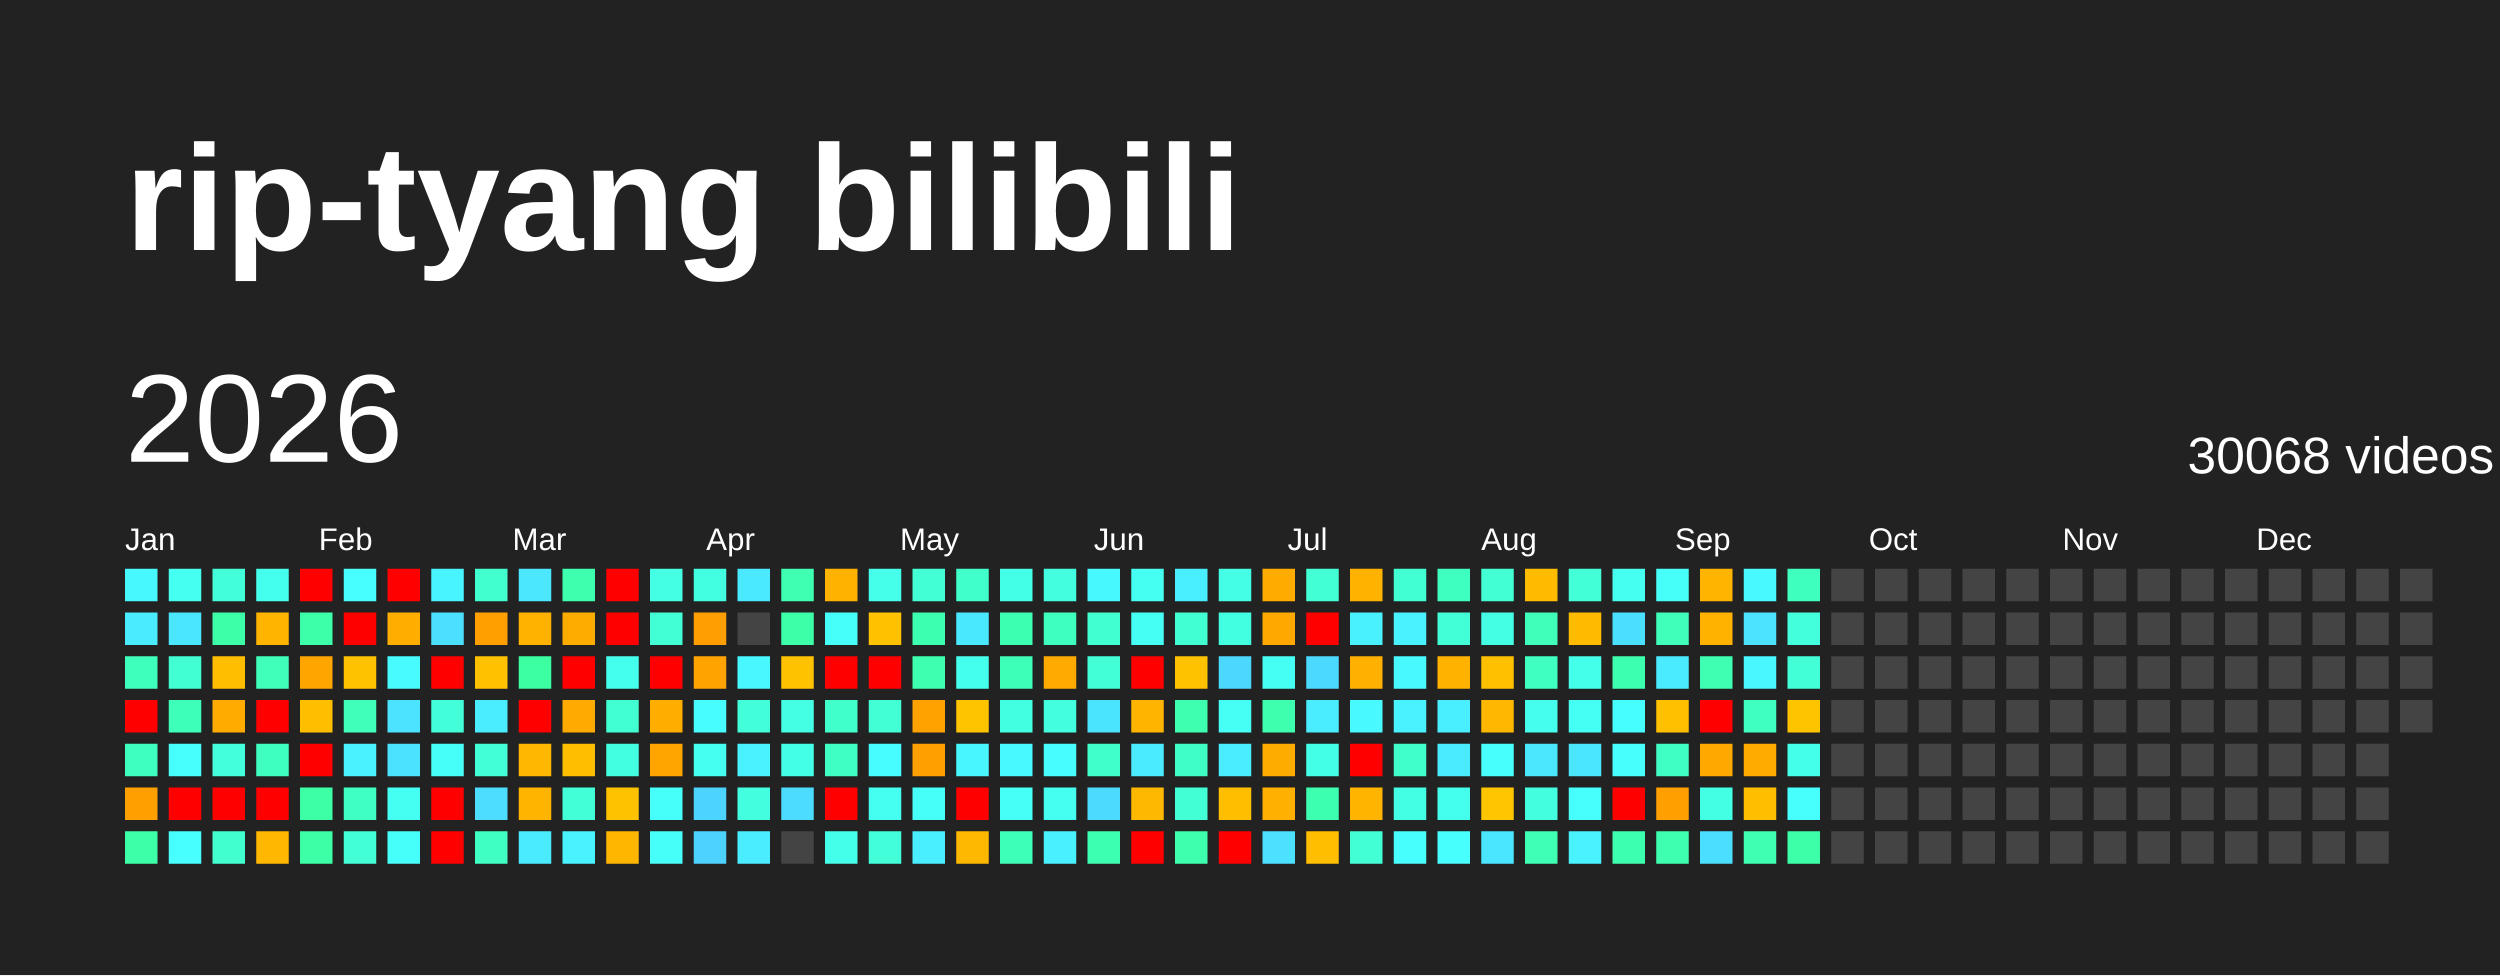
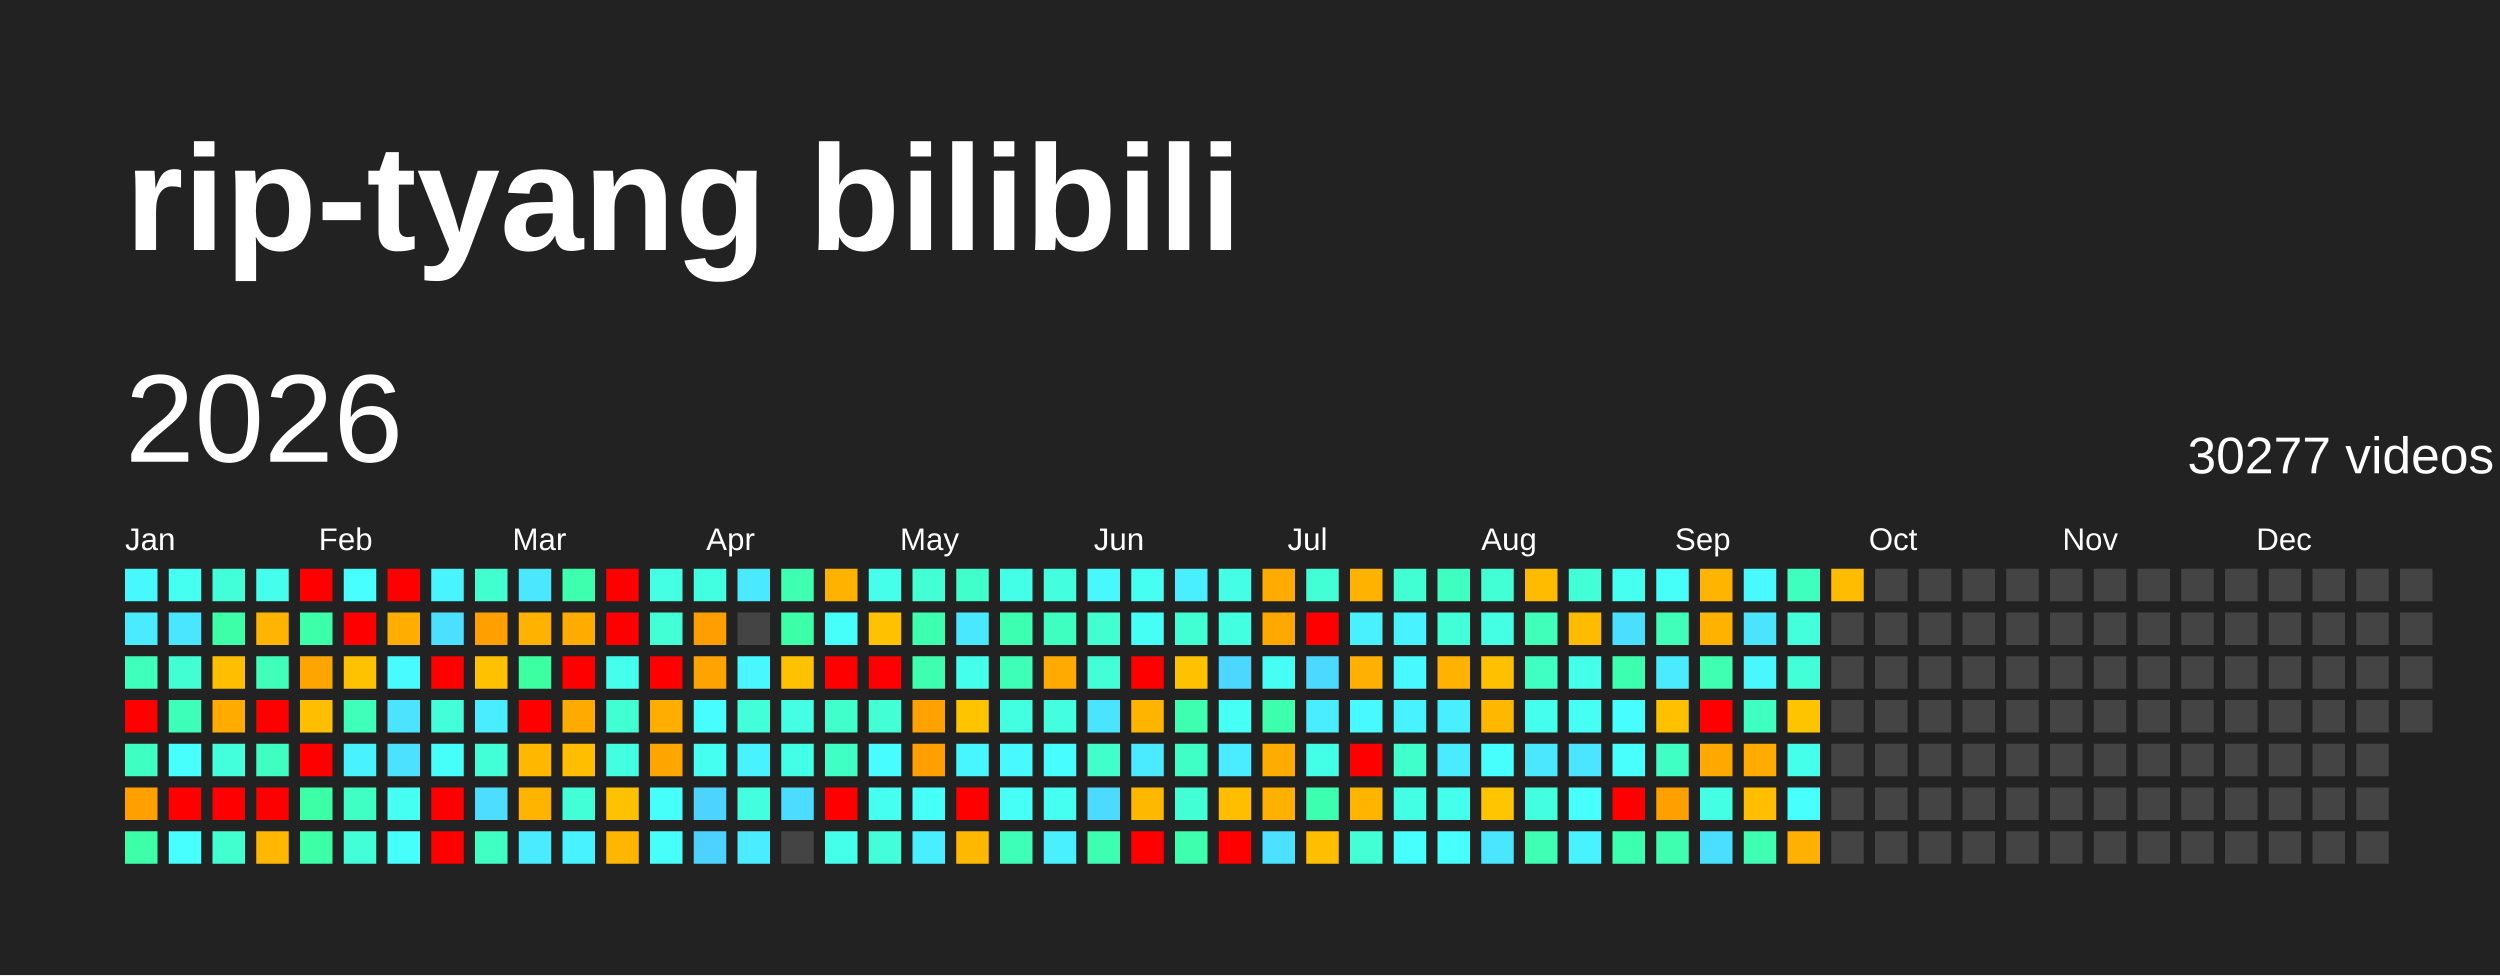
<svg xmlns="http://www.w3.org/2000/svg" baseProfile="full" height="78mm" version="1.1" viewBox="0,0,200,78" width="200mm">
  <defs />
  <rect fill="#222222" height="78" width="200" x="0" y="0" />
  <text fill="#FFFFFF" style="font-size:12px; font-family:Arial; font-weight:bold;" x="10" y="20">rip-tyang bilibili</text>
  <text dominant-baseline="hanging" fill="#FFFFFF" style="font-size:10.0px; font-family:Arial;" x="10" y="30">2026</text>
-   <text dominant-baseline="hanging" fill="#FFFFFF" style="font-size:4.125px; font-family:Arial;" x="175" y="35">30068 videos</text>
+   <text dominant-baseline="hanging" fill="#FFFFFF" style="font-size:4.125px; font-family:Arial;" x="175" y="35">30277 videos</text>
  <text fill="#FFFFFF" style="font-size:2.5px; font-family:Arial" x="10.0" y="44">Jan</text>
  <text fill="#FFFFFF" style="font-size:2.5px; font-family:Arial" x="25.5" y="44">Feb</text>
  <text fill="#FFFFFF" style="font-size:2.5px; font-family:Arial" x="41.0" y="44">Mar</text>
  <text fill="#FFFFFF" style="font-size:2.5px; font-family:Arial" x="56.5" y="44">Apr</text>
  <text fill="#FFFFFF" style="font-size:2.5px; font-family:Arial" x="72.0" y="44">May</text>
  <text fill="#FFFFFF" style="font-size:2.5px; font-family:Arial" x="87.5" y="44">Jun</text>
  <text fill="#FFFFFF" style="font-size:2.5px; font-family:Arial" x="103.0" y="44">Jul</text>
  <text fill="#FFFFFF" style="font-size:2.5px; font-family:Arial" x="118.5" y="44">Aug</text>
  <text fill="#FFFFFF" style="font-size:2.5px; font-family:Arial" x="134.0" y="44">Sep</text>
  <text fill="#FFFFFF" style="font-size:2.5px; font-family:Arial" x="149.5" y="44">Oct</text>
  <text fill="#FFFFFF" style="font-size:2.5px; font-family:Arial" x="165.0" y="44">Nov</text>
  <text fill="#FFFFFF" style="font-size:2.5px; font-family:Arial" x="180.5" y="44">Dec</text>
  <rect fill="#48f8ff" height="2.6" width="2.6" x="10.0" y="45.5" />
  <rect fill="#4aeaff" height="2.6" width="2.6" x="10.0" y="49.0" />
  <rect fill="#3fffbc" height="2.6" width="2.6" x="10.0" y="52.5" />
  <rect fill="red" height="2.6" width="2.6" x="10.0" y="56.0" />
  <rect fill="#3fffc0" height="2.6" width="2.6" x="10.0" y="59.5" />
  <rect fill="#ffa000" height="2.6" width="2.6" x="10.0" y="63.0" />
  <rect fill="#3cffa8" height="2.6" width="2.6" x="10.0" y="66.5" />
  <rect fill="#45fff0" height="2.6" width="2.6" x="13.5" y="45.5" />
  <rect fill="#4ae6ff" height="2.6" width="2.6" x="13.5" y="49.0" />
  <rect fill="#41ffd3" height="2.6" width="2.6" x="13.5" y="52.5" />
  <rect fill="#3effb9" height="2.6" width="2.6" x="13.5" y="56.0" />
  <rect fill="#47fffc" height="2.6" width="2.6" x="13.5" y="59.5" />
  <rect fill="red" height="2.6" width="2.6" x="13.5" y="63.0" />
  <rect fill="#47ffff" height="2.6" width="2.6" x="13.5" y="66.5" />
  <rect fill="#42ffd9" height="2.6" width="2.6" x="17.0" y="45.5" />
  <rect fill="#3cffa8" height="2.6" width="2.6" x="17.0" y="49.0" />
  <rect fill="#ffbf00" height="2.6" width="2.6" x="17.0" y="52.5" />
  <rect fill="#ffab00" height="2.6" width="2.6" x="17.0" y="56.0" />
  <rect fill="#43ffdc" height="2.6" width="2.6" x="17.0" y="59.5" />
  <rect fill="red" height="2.6" width="2.6" x="17.0" y="63.0" />
  <rect fill="#41ffcf" height="2.6" width="2.6" x="17.0" y="66.5" />
  <rect fill="#45ffed" height="2.6" width="2.6" x="20.5" y="45.5" />
  <rect fill="#ffb500" height="2.6" width="2.6" x="20.5" y="49.0" />
  <rect fill="#3fffba" height="2.6" width="2.6" x="20.5" y="52.5" />
  <rect fill="red" height="2.6" width="2.6" x="20.5" y="56.0" />
  <rect fill="#3fffc0" height="2.6" width="2.6" x="20.5" y="59.5" />
  <rect fill="red" height="2.6" width="2.6" x="20.5" y="63.0" />
  <rect fill="#ffb700" height="2.6" width="2.6" x="20.5" y="66.5" />
  <rect fill="red" height="2.6" width="2.6" x="24.0" y="45.5" />
  <rect fill="#3dffa9" height="2.6" width="2.6" x="24.0" y="49.0" />
  <rect fill="#ffa500" height="2.6" width="2.6" x="24.0" y="52.5" />
  <rect fill="#ffbf00" height="2.6" width="2.6" x="24.0" y="56.0" />
  <rect fill="red" height="2.6" width="2.6" x="24.0" y="59.5" />
  <rect fill="#3cffa6" height="2.6" width="2.6" x="24.0" y="63.0" />
  <rect fill="#3cffa6" height="2.6" width="2.6" x="24.0" y="66.5" />
  <rect fill="#47fffe" height="2.6" width="2.6" x="27.5" y="45.5" />
  <rect fill="red" height="2.6" width="2.6" x="27.5" y="49.0" />
  <rect fill="#ffc200" height="2.6" width="2.6" x="27.5" y="52.5" />
  <rect fill="#3fffba" height="2.6" width="2.6" x="27.5" y="56.0" />
  <rect fill="#49f2ff" height="2.6" width="2.6" x="27.5" y="59.5" />
  <rect fill="#40ffc4" height="2.6" width="2.6" x="27.5" y="63.0" />
  <rect fill="#42ffd7" height="2.6" width="2.6" x="27.5" y="66.5" />
  <rect fill="red" height="2.6" width="2.6" x="31.0" y="45.5" />
  <rect fill="#ffae00" height="2.6" width="2.6" x="31.0" y="49.0" />
  <rect fill="#48fbff" height="2.6" width="2.6" x="31.0" y="52.5" />
  <rect fill="#4be3ff" height="2.6" width="2.6" x="31.0" y="56.0" />
  <rect fill="#4be2ff" height="2.6" width="2.6" x="31.0" y="59.5" />
  <rect fill="#45fff3" height="2.6" width="2.6" x="31.0" y="63.0" />
  <rect fill="#46fffa" height="2.6" width="2.6" x="31.0" y="66.5" />
  <rect fill="#48f4ff" height="2.6" width="2.6" x="34.5" y="45.5" />
  <rect fill="#4be0ff" height="2.6" width="2.6" x="34.5" y="49.0" />
  <rect fill="red" height="2.6" width="2.6" x="34.5" y="52.5" />
  <rect fill="#42ffda" height="2.6" width="2.6" x="34.5" y="56.0" />
  <rect fill="#46fff8" height="2.6" width="2.6" x="34.5" y="59.5" />
  <rect fill="red" height="2.6" width="2.6" x="34.5" y="63.0" />
  <rect fill="red" height="2.6" width="2.6" x="34.5" y="66.5" />
  <rect fill="#41ffcf" height="2.6" width="2.6" x="38.0" y="45.5" />
  <rect fill="#ff9f00" height="2.6" width="2.6" x="38.0" y="49.0" />
  <rect fill="#ffc100" height="2.6" width="2.6" x="38.0" y="52.5" />
  <rect fill="#49edff" height="2.6" width="2.6" x="38.0" y="56.0" />
  <rect fill="#42ffd8" height="2.6" width="2.6" x="38.0" y="59.5" />
  <rect fill="#4cddff" height="2.6" width="2.6" x="38.0" y="63.0" />
  <rect fill="#3fffc2" height="2.6" width="2.6" x="38.0" y="66.5" />
  <rect fill="#4ae7ff" height="2.6" width="2.6" x="41.5" y="45.5" />
  <rect fill="#ffb200" height="2.6" width="2.6" x="41.5" y="49.0" />
  <rect fill="#3cffa2" height="2.6" width="2.6" x="41.5" y="52.5" />
  <rect fill="red" height="2.6" width="2.6" x="41.5" y="56.0" />
  <rect fill="#ffb700" height="2.6" width="2.6" x="41.5" y="59.5" />
  <rect fill="#ffb400" height="2.6" width="2.6" x="41.5" y="63.0" />
  <rect fill="#4aebff" height="2.6" width="2.6" x="41.5" y="66.5" />
  <rect fill="#3dffad" height="2.6" width="2.6" x="45.0" y="45.5" />
  <rect fill="#ffac00" height="2.6" width="2.6" x="45.0" y="49.0" />
  <rect fill="red" height="2.6" width="2.6" x="45.0" y="52.5" />
  <rect fill="#ffaa00" height="2.6" width="2.6" x="45.0" y="56.0" />
  <rect fill="#ffbf00" height="2.6" width="2.6" x="45.0" y="59.5" />
  <rect fill="#42ffd7" height="2.6" width="2.6" x="45.0" y="63.0" />
  <rect fill="#49f2ff" height="2.6" width="2.6" x="45.0" y="66.5" />
  <rect fill="red" height="2.6" width="2.6" x="48.5" y="45.5" />
  <rect fill="red" height="2.6" width="2.6" x="48.5" y="49.0" />
  <rect fill="#45ffed" height="2.6" width="2.6" x="48.5" y="52.5" />
  <rect fill="#41ffd2" height="2.6" width="2.6" x="48.5" y="56.0" />
  <rect fill="#43ffe2" height="2.6" width="2.6" x="48.5" y="59.5" />
  <rect fill="#ffc200" height="2.6" width="2.6" x="48.5" y="63.0" />
  <rect fill="#ffb600" height="2.6" width="2.6" x="48.5" y="66.5" />
  <rect fill="#44ffe4" height="2.6" width="2.6" x="52.0" y="45.5" />
  <rect fill="#42ffd5" height="2.6" width="2.6" x="52.0" y="49.0" />
  <rect fill="red" height="2.6" width="2.6" x="52.0" y="52.5" />
  <rect fill="#ffae00" height="2.6" width="2.6" x="52.0" y="56.0" />
  <rect fill="#ffa500" height="2.6" width="2.6" x="52.0" y="59.5" />
  <rect fill="#46fffa" height="2.6" width="2.6" x="52.0" y="63.0" />
  <rect fill="#46fff9" height="2.6" width="2.6" x="52.0" y="66.5" />
  <rect fill="#43ffe1" height="2.6" width="2.6" x="55.5" y="45.5" />
  <rect fill="#ff9e00" height="2.6" width="2.6" x="55.5" y="49.0" />
  <rect fill="#ffa300" height="2.6" width="2.6" x="55.5" y="52.5" />
  <rect fill="#47fdff" height="2.6" width="2.6" x="55.5" y="56.0" />
  <rect fill="#45fff0" height="2.6" width="2.6" x="55.5" y="59.5" />
  <rect fill="#4dd3ff" height="2.6" width="2.6" x="55.5" y="63.0" />
  <rect fill="#4dd2ff" height="2.6" width="2.6" x="55.5" y="66.5" />
  <rect fill="#4ae9ff" height="2.6" width="2.6" x="59.0" y="45.5" />
  <rect fill="#444444" height="2.6" width="2.6" x="59.0" y="49.0" />
  <rect fill="#48f7ff" height="2.6" width="2.6" x="59.0" y="52.5" />
  <rect fill="#42ffd9" height="2.6" width="2.6" x="59.0" y="56.0" />
  <rect fill="#49f2ff" height="2.6" width="2.6" x="59.0" y="59.5" />
  <rect fill="#43ffe0" height="2.6" width="2.6" x="59.0" y="63.0" />
  <rect fill="#4aecff" height="2.6" width="2.6" x="59.0" y="66.5" />
  <rect fill="#3effb2" height="2.6" width="2.6" x="62.5" y="45.5" />
  <rect fill="#3cffa8" height="2.6" width="2.6" x="62.5" y="49.0" />
  <rect fill="#ffc200" height="2.6" width="2.6" x="62.5" y="52.5" />
  <rect fill="#44ffe4" height="2.6" width="2.6" x="62.5" y="56.0" />
  <rect fill="#44ffe8" height="2.6" width="2.6" x="62.5" y="59.5" />
  <rect fill="#4cdcff" height="2.6" width="2.6" x="62.5" y="63.0" />
  <rect fill="#444444" height="2.6" width="2.6" x="62.5" y="66.5" />
  <rect fill="#ffb300" height="2.6" width="2.6" x="66.0" y="45.5" />
  <rect fill="#46fffa" height="2.6" width="2.6" x="66.0" y="49.0" />
  <rect fill="red" height="2.6" width="2.6" x="66.0" y="52.5" />
  <rect fill="#40ffca" height="2.6" width="2.6" x="66.0" y="56.0" />
  <rect fill="#40ffc4" height="2.6" width="2.6" x="66.0" y="59.5" />
  <rect fill="red" height="2.6" width="2.6" x="66.0" y="63.0" />
  <rect fill="#44ffe9" height="2.6" width="2.6" x="66.0" y="66.5" />
  <rect fill="#45ffeb" height="2.6" width="2.6" x="69.5" y="45.5" />
  <rect fill="#ffc100" height="2.6" width="2.6" x="69.5" y="49.0" />
  <rect fill="red" height="2.6" width="2.6" x="69.5" y="52.5" />
  <rect fill="#42ffd6" height="2.6" width="2.6" x="69.5" y="56.0" />
  <rect fill="#47fdff" height="2.6" width="2.6" x="69.5" y="59.5" />
  <rect fill="#45fff1" height="2.6" width="2.6" x="69.5" y="63.0" />
  <rect fill="#42ffda" height="2.6" width="2.6" x="69.5" y="66.5" />
  <rect fill="#42ffd5" height="2.6" width="2.6" x="73.0" y="45.5" />
  <rect fill="#3dffb0" height="2.6" width="2.6" x="73.0" y="49.0" />
  <rect fill="#3dffaf" height="2.6" width="2.6" x="73.0" y="52.5" />
  <rect fill="#ffa200" height="2.6" width="2.6" x="73.0" y="56.0" />
  <rect fill="#ff9f00" height="2.6" width="2.6" x="73.0" y="59.5" />
  <rect fill="#46fff8" height="2.6" width="2.6" x="73.0" y="63.0" />
  <rect fill="#49eeff" height="2.6" width="2.6" x="73.0" y="66.5" />
  <rect fill="#40ffca" height="2.6" width="2.6" x="76.5" y="45.5" />
  <rect fill="#4ae8ff" height="2.6" width="2.6" x="76.5" y="49.0" />
  <rect fill="#45ffed" height="2.6" width="2.6" x="76.5" y="52.5" />
  <rect fill="#ffc400" height="2.6" width="2.6" x="76.5" y="56.0" />
  <rect fill="#48f6ff" height="2.6" width="2.6" x="76.5" y="59.5" />
  <rect fill="red" height="2.6" width="2.6" x="76.5" y="63.0" />
  <rect fill="#ffb800" height="2.6" width="2.6" x="76.5" y="66.5" />
  <rect fill="#44ffe8" height="2.6" width="2.6" x="80.0" y="45.5" />
  <rect fill="#3dffb1" height="2.6" width="2.6" x="80.0" y="49.0" />
  <rect fill="#3effb7" height="2.6" width="2.6" x="80.0" y="52.5" />
  <rect fill="#43ffe1" height="2.6" width="2.6" x="80.0" y="56.0" />
  <rect fill="#48f9ff" height="2.6" width="2.6" x="80.0" y="59.5" />
  <rect fill="#46fff6" height="2.6" width="2.6" x="80.0" y="63.0" />
  <rect fill="#3effb8" height="2.6" width="2.6" x="80.0" y="66.5" />
  <rect fill="#43ffe0" height="2.6" width="2.6" x="83.5" y="45.5" />
  <rect fill="#3fffc0" height="2.6" width="2.6" x="83.5" y="49.0" />
  <rect fill="#ffaa00" height="2.6" width="2.6" x="83.5" y="52.5" />
  <rect fill="#43ffe0" height="2.6" width="2.6" x="83.5" y="56.0" />
  <rect fill="#47fdff" height="2.6" width="2.6" x="83.5" y="59.5" />
  <rect fill="#45fff0" height="2.6" width="2.6" x="83.5" y="63.0" />
  <rect fill="#49f0ff" height="2.6" width="2.6" x="83.5" y="66.5" />
  <rect fill="#48f8ff" height="2.6" width="2.6" x="87.0" y="45.5" />
  <rect fill="#41ffd0" height="2.6" width="2.6" x="87.0" y="49.0" />
  <rect fill="#42ffd7" height="2.6" width="2.6" x="87.0" y="52.5" />
  <rect fill="#4be4ff" height="2.6" width="2.6" x="87.0" y="56.0" />
  <rect fill="#41ffcb" height="2.6" width="2.6" x="87.0" y="59.5" />
  <rect fill="#4cdbff" height="2.6" width="2.6" x="87.0" y="63.0" />
  <rect fill="#3dffb1" height="2.6" width="2.6" x="87.0" y="66.5" />
  <rect fill="#45fff2" height="2.6" width="2.6" x="90.5" y="45.5" />
  <rect fill="#46fff4" height="2.6" width="2.6" x="90.5" y="49.0" />
  <rect fill="red" height="2.6" width="2.6" x="90.5" y="52.5" />
  <rect fill="#ffb400" height="2.6" width="2.6" x="90.5" y="56.0" />
  <rect fill="#4aeaff" height="2.6" width="2.6" x="90.5" y="59.5" />
  <rect fill="#ffb800" height="2.6" width="2.6" x="90.5" y="63.0" />
  <rect fill="red" height="2.6" width="2.6" x="90.5" y="66.5" />
  <rect fill="#49efff" height="2.6" width="2.6" x="94.0" y="45.5" />
  <rect fill="#41ffd3" height="2.6" width="2.6" x="94.0" y="49.0" />
  <rect fill="#ffc200" height="2.6" width="2.6" x="94.0" y="52.5" />
  <rect fill="#3dffaf" height="2.6" width="2.6" x="94.0" y="56.0" />
  <rect fill="#40ffc6" height="2.6" width="2.6" x="94.0" y="59.5" />
  <rect fill="#42ffd5" height="2.6" width="2.6" x="94.0" y="63.0" />
  <rect fill="#3dffae" height="2.6" width="2.6" x="94.0" y="66.5" />
  <rect fill="#44ffe5" height="2.6" width="2.6" x="97.5" y="45.5" />
  <rect fill="#43ffe2" height="2.6" width="2.6" x="97.5" y="49.0" />
  <rect fill="#4cd7ff" height="2.6" width="2.6" x="97.5" y="52.5" />
  <rect fill="#46fff5" height="2.6" width="2.6" x="97.5" y="56.0" />
  <rect fill="#49edff" height="2.6" width="2.6" x="97.5" y="59.5" />
  <rect fill="#ffbf00" height="2.6" width="2.6" x="97.5" y="63.0" />
  <rect fill="red" height="2.6" width="2.6" x="97.5" y="66.5" />
  <rect fill="#ffab00" height="2.6" width="2.6" x="101.0" y="45.5" />
  <rect fill="#ffa900" height="2.6" width="2.6" x="101.0" y="49.0" />
  <rect fill="#46fff4" height="2.6" width="2.6" x="101.0" y="52.5" />
  <rect fill="#3dffad" height="2.6" width="2.6" x="101.0" y="56.0" />
  <rect fill="#ffac00" height="2.6" width="2.6" x="101.0" y="59.5" />
  <rect fill="#ffb000" height="2.6" width="2.6" x="101.0" y="63.0" />
  <rect fill="#4be1ff" height="2.6" width="2.6" x="101.0" y="66.5" />
  <rect fill="#42ffd5" height="2.6" width="2.6" x="104.5" y="45.5" />
  <rect fill="red" height="2.6" width="2.6" x="104.5" y="49.0" />
  <rect fill="#4cd9ff" height="2.6" width="2.6" x="104.5" y="52.5" />
  <rect fill="#49edff" height="2.6" width="2.6" x="104.5" y="56.0" />
  <rect fill="#44ffe7" height="2.6" width="2.6" x="104.5" y="59.5" />
  <rect fill="#3dffb0" height="2.6" width="2.6" x="104.5" y="63.0" />
  <rect fill="#ffbe00" height="2.6" width="2.6" x="104.5" y="66.5" />
  <rect fill="#ffb300" height="2.6" width="2.6" x="108.0" y="45.5" />
  <rect fill="#49f1ff" height="2.6" width="2.6" x="108.0" y="49.0" />
  <rect fill="#ffb000" height="2.6" width="2.6" x="108.0" y="52.5" />
  <rect fill="#48f9ff" height="2.6" width="2.6" x="108.0" y="56.0" />
  <rect fill="red" height="2.6" width="2.6" x="108.0" y="59.5" />
  <rect fill="#ffb400" height="2.6" width="2.6" x="108.0" y="63.0" />
  <rect fill="#42ffd6" height="2.6" width="2.6" x="108.0" y="66.5" />
  <rect fill="#41ffd3" height="2.6" width="2.6" x="111.5" y="45.5" />
  <rect fill="#49f2ff" height="2.6" width="2.6" x="111.5" y="49.0" />
  <rect fill="#48f9ff" height="2.6" width="2.6" x="111.5" y="52.5" />
  <rect fill="#49f2ff" height="2.6" width="2.6" x="111.5" y="56.0" />
  <rect fill="#41ffcb" height="2.6" width="2.6" x="111.5" y="59.5" />
  <rect fill="#43ffe3" height="2.6" width="2.6" x="111.5" y="63.0" />
  <rect fill="#47fffd" height="2.6" width="2.6" x="111.5" y="66.5" />
  <rect fill="#3fffc0" height="2.6" width="2.6" x="115.0" y="45.5" />
  <rect fill="#42ffd7" height="2.6" width="2.6" x="115.0" y="49.0" />
  <rect fill="#ffb200" height="2.6" width="2.6" x="115.0" y="52.5" />
  <rect fill="#49eeff" height="2.6" width="2.6" x="115.0" y="56.0" />
  <rect fill="#4aebff" height="2.6" width="2.6" x="115.0" y="59.5" />
  <rect fill="#45ffed" height="2.6" width="2.6" x="115.0" y="63.0" />
  <rect fill="#47fffd" height="2.6" width="2.6" x="115.0" y="66.5" />
  <rect fill="#42ffd4" height="2.6" width="2.6" x="118.5" y="45.5" />
  <rect fill="#44ffe4" height="2.6" width="2.6" x="118.5" y="49.0" />
  <rect fill="#ffc000" height="2.6" width="2.6" x="118.5" y="52.5" />
  <rect fill="#ffb700" height="2.6" width="2.6" x="118.5" y="56.0" />
  <rect fill="#47fffd" height="2.6" width="2.6" x="118.5" y="59.5" />
  <rect fill="#ffc500" height="2.6" width="2.6" x="118.5" y="63.0" />
  <rect fill="#4ae5ff" height="2.6" width="2.6" x="118.5" y="66.5" />
  <rect fill="#ffbb00" height="2.6" width="2.6" x="122.0" y="45.5" />
  <rect fill="#3fffbb" height="2.6" width="2.6" x="122.0" y="49.0" />
  <rect fill="#3fffc1" height="2.6" width="2.6" x="122.0" y="52.5" />
  <rect fill="#45ffec" height="2.6" width="2.6" x="122.0" y="56.0" />
  <rect fill="#4ae7ff" height="2.6" width="2.6" x="122.0" y="59.5" />
  <rect fill="#43ffe0" height="2.6" width="2.6" x="122.0" y="63.0" />
  <rect fill="#3effb3" height="2.6" width="2.6" x="122.0" y="66.5" />
  <rect fill="#42ffd8" height="2.6" width="2.6" x="125.5" y="45.5" />
  <rect fill="#ffbb00" height="2.6" width="2.6" x="125.5" y="49.0" />
  <rect fill="#44ffe9" height="2.6" width="2.6" x="125.5" y="52.5" />
  <rect fill="#46fff4" height="2.6" width="2.6" x="125.5" y="56.0" />
  <rect fill="#4ae6ff" height="2.6" width="2.6" x="125.5" y="59.5" />
  <rect fill="#47fffd" height="2.6" width="2.6" x="125.5" y="63.0" />
  <rect fill="#49f2ff" height="2.6" width="2.6" x="125.5" y="66.5" />
  <rect fill="#45fff1" height="2.6" width="2.6" x="129.0" y="45.5" />
  <rect fill="#4bdfff" height="2.6" width="2.6" x="129.0" y="49.0" />
  <rect fill="#3dffb0" height="2.6" width="2.6" x="129.0" y="52.5" />
  <rect fill="#47feff" height="2.6" width="2.6" x="129.0" y="56.0" />
  <rect fill="#47fffd" height="2.6" width="2.6" x="129.0" y="59.5" />
  <rect fill="red" height="2.6" width="2.6" x="129.0" y="63.0" />
  <rect fill="#3dffb0" height="2.6" width="2.6" x="129.0" y="66.5" />
  <rect fill="#46fff8" height="2.6" width="2.6" x="132.5" y="45.5" />
  <rect fill="#3fffbb" height="2.6" width="2.6" x="132.5" y="49.0" />
  <rect fill="#4aebff" height="2.6" width="2.6" x="132.5" y="52.5" />
  <rect fill="#ffc000" height="2.6" width="2.6" x="132.5" y="56.0" />
  <rect fill="#40ffc4" height="2.6" width="2.6" x="132.5" y="59.5" />
  <rect fill="#ff9f00" height="2.6" width="2.6" x="132.5" y="63.0" />
  <rect fill="#3dffaf" height="2.6" width="2.6" x="132.5" y="66.5" />
  <rect fill="#ffb400" height="2.6" width="2.6" x="136.0" y="45.5" />
  <rect fill="#ffb200" height="2.6" width="2.6" x="136.0" y="49.0" />
  <rect fill="#3effb2" height="2.6" width="2.6" x="136.0" y="52.5" />
  <rect fill="red" height="2.6" width="2.6" x="136.0" y="56.0" />
  <rect fill="#ffa900" height="2.6" width="2.6" x="136.0" y="59.5" />
  <rect fill="#43ffe3" height="2.6" width="2.6" x="136.0" y="63.0" />
  <rect fill="#4bdfff" height="2.6" width="2.6" x="136.0" y="66.5" />
  <rect fill="#48faff" height="2.6" width="2.6" x="139.5" y="45.5" />
  <rect fill="#4be3ff" height="2.6" width="2.6" x="139.5" y="49.0" />
  <rect fill="#48f7ff" height="2.6" width="2.6" x="139.5" y="52.5" />
  <rect fill="#3fffc1" height="2.6" width="2.6" x="139.5" y="56.0" />
  <rect fill="#ffab00" height="2.6" width="2.6" x="139.5" y="59.5" />
  <rect fill="#ffbe00" height="2.6" width="2.6" x="139.5" y="63.0" />
  <rect fill="#3effb2" height="2.6" width="2.6" x="139.5" y="66.5" />
  <rect fill="#3fffbf" height="2.6" width="2.6" x="143.0" y="45.5" />
  <rect fill="#43ffdc" height="2.6" width="2.6" x="143.0" y="49.0" />
  <rect fill="#42ffd8" height="2.6" width="2.6" x="143.0" y="52.5" />
  <rect fill="#ffc400" height="2.6" width="2.6" x="143.0" y="56.0" />
  <rect fill="#44ffe9" height="2.6" width="2.6" x="143.0" y="59.5" />
  <rect fill="#47fffd" height="2.6" width="2.6" x="143.0" y="63.0" />
-   <rect fill="#3cffa8" height="2.6" width="2.6" x="143.0" y="66.5" />
-   <rect fill="#444444" height="2.6" width="2.6" x="146.5" y="45.5" />
+   <rect fill="#ffb000" height="2.6" width="2.6" x="143.0" y="66.5" />
+   <rect fill="#ffbc00" height="2.6" width="2.6" x="146.5" y="45.5" />
  <rect fill="#444444" height="2.6" width="2.6" x="146.5" y="49.0" />
  <rect fill="#444444" height="2.6" width="2.6" x="146.5" y="52.5" />
  <rect fill="#444444" height="2.6" width="2.6" x="146.5" y="56.0" />
  <rect fill="#444444" height="2.6" width="2.6" x="146.5" y="59.5" />
  <rect fill="#444444" height="2.6" width="2.6" x="146.5" y="63.0" />
  <rect fill="#444444" height="2.6" width="2.6" x="146.5" y="66.5" />
  <rect fill="#444444" height="2.6" width="2.6" x="150.0" y="45.5" />
  <rect fill="#444444" height="2.6" width="2.6" x="150.0" y="49.0" />
  <rect fill="#444444" height="2.6" width="2.6" x="150.0" y="52.5" />
  <rect fill="#444444" height="2.6" width="2.6" x="150.0" y="56.0" />
  <rect fill="#444444" height="2.6" width="2.6" x="150.0" y="59.5" />
  <rect fill="#444444" height="2.6" width="2.6" x="150.0" y="63.0" />
  <rect fill="#444444" height="2.6" width="2.6" x="150.0" y="66.5" />
  <rect fill="#444444" height="2.6" width="2.6" x="153.5" y="45.5" />
  <rect fill="#444444" height="2.6" width="2.6" x="153.5" y="49.0" />
  <rect fill="#444444" height="2.6" width="2.6" x="153.5" y="52.5" />
  <rect fill="#444444" height="2.6" width="2.6" x="153.5" y="56.0" />
  <rect fill="#444444" height="2.6" width="2.6" x="153.5" y="59.5" />
  <rect fill="#444444" height="2.6" width="2.6" x="153.5" y="63.0" />
  <rect fill="#444444" height="2.6" width="2.6" x="153.5" y="66.5" />
  <rect fill="#444444" height="2.6" width="2.6" x="157.0" y="45.5" />
  <rect fill="#444444" height="2.6" width="2.6" x="157.0" y="49.0" />
  <rect fill="#444444" height="2.6" width="2.6" x="157.0" y="52.5" />
  <rect fill="#444444" height="2.6" width="2.6" x="157.0" y="56.0" />
  <rect fill="#444444" height="2.6" width="2.6" x="157.0" y="59.5" />
  <rect fill="#444444" height="2.6" width="2.6" x="157.0" y="63.0" />
  <rect fill="#444444" height="2.6" width="2.6" x="157.0" y="66.5" />
  <rect fill="#444444" height="2.6" width="2.6" x="160.5" y="45.5" />
  <rect fill="#444444" height="2.6" width="2.6" x="160.5" y="49.0" />
  <rect fill="#444444" height="2.6" width="2.6" x="160.5" y="52.5" />
  <rect fill="#444444" height="2.6" width="2.6" x="160.5" y="56.0" />
  <rect fill="#444444" height="2.6" width="2.6" x="160.5" y="59.5" />
  <rect fill="#444444" height="2.6" width="2.6" x="160.5" y="63.0" />
  <rect fill="#444444" height="2.6" width="2.6" x="160.5" y="66.5" />
  <rect fill="#444444" height="2.6" width="2.6" x="164.0" y="45.5" />
  <rect fill="#444444" height="2.6" width="2.6" x="164.0" y="49.0" />
  <rect fill="#444444" height="2.6" width="2.6" x="164.0" y="52.5" />
  <rect fill="#444444" height="2.6" width="2.6" x="164.0" y="56.0" />
  <rect fill="#444444" height="2.6" width="2.6" x="164.0" y="59.5" />
  <rect fill="#444444" height="2.6" width="2.6" x="164.0" y="63.0" />
  <rect fill="#444444" height="2.6" width="2.6" x="164.0" y="66.5" />
  <rect fill="#444444" height="2.6" width="2.6" x="167.5" y="45.5" />
  <rect fill="#444444" height="2.6" width="2.6" x="167.5" y="49.0" />
  <rect fill="#444444" height="2.6" width="2.6" x="167.5" y="52.5" />
  <rect fill="#444444" height="2.6" width="2.6" x="167.5" y="56.0" />
  <rect fill="#444444" height="2.6" width="2.6" x="167.5" y="59.5" />
  <rect fill="#444444" height="2.6" width="2.6" x="167.5" y="63.0" />
  <rect fill="#444444" height="2.6" width="2.6" x="167.5" y="66.5" />
  <rect fill="#444444" height="2.6" width="2.6" x="171.0" y="45.5" />
  <rect fill="#444444" height="2.6" width="2.6" x="171.0" y="49.0" />
  <rect fill="#444444" height="2.6" width="2.6" x="171.0" y="52.5" />
  <rect fill="#444444" height="2.6" width="2.6" x="171.0" y="56.0" />
  <rect fill="#444444" height="2.6" width="2.6" x="171.0" y="59.5" />
  <rect fill="#444444" height="2.6" width="2.6" x="171.0" y="63.0" />
  <rect fill="#444444" height="2.6" width="2.6" x="171.0" y="66.5" />
  <rect fill="#444444" height="2.6" width="2.6" x="174.5" y="45.5" />
  <rect fill="#444444" height="2.6" width="2.6" x="174.5" y="49.0" />
  <rect fill="#444444" height="2.6" width="2.6" x="174.5" y="52.5" />
  <rect fill="#444444" height="2.6" width="2.6" x="174.5" y="56.0" />
  <rect fill="#444444" height="2.6" width="2.6" x="174.5" y="59.5" />
  <rect fill="#444444" height="2.6" width="2.6" x="174.5" y="63.0" />
  <rect fill="#444444" height="2.6" width="2.6" x="174.5" y="66.5" />
  <rect fill="#444444" height="2.6" width="2.6" x="178.0" y="45.5" />
  <rect fill="#444444" height="2.6" width="2.6" x="178.0" y="49.0" />
  <rect fill="#444444" height="2.6" width="2.6" x="178.0" y="52.5" />
  <rect fill="#444444" height="2.6" width="2.6" x="178.0" y="56.0" />
  <rect fill="#444444" height="2.6" width="2.6" x="178.0" y="59.5" />
  <rect fill="#444444" height="2.6" width="2.6" x="178.0" y="63.0" />
  <rect fill="#444444" height="2.6" width="2.6" x="178.0" y="66.5" />
  <rect fill="#444444" height="2.6" width="2.6" x="181.5" y="45.5" />
  <rect fill="#444444" height="2.6" width="2.6" x="181.5" y="49.0" />
  <rect fill="#444444" height="2.6" width="2.6" x="181.5" y="52.5" />
  <rect fill="#444444" height="2.6" width="2.6" x="181.5" y="56.0" />
  <rect fill="#444444" height="2.6" width="2.6" x="181.5" y="59.5" />
  <rect fill="#444444" height="2.6" width="2.6" x="181.5" y="63.0" />
  <rect fill="#444444" height="2.6" width="2.6" x="181.5" y="66.5" />
  <rect fill="#444444" height="2.6" width="2.6" x="185.0" y="45.5" />
  <rect fill="#444444" height="2.6" width="2.6" x="185.0" y="49.0" />
  <rect fill="#444444" height="2.6" width="2.6" x="185.0" y="52.5" />
  <rect fill="#444444" height="2.6" width="2.6" x="185.0" y="56.0" />
  <rect fill="#444444" height="2.6" width="2.6" x="185.0" y="59.5" />
  <rect fill="#444444" height="2.6" width="2.6" x="185.0" y="63.0" />
  <rect fill="#444444" height="2.6" width="2.6" x="185.0" y="66.5" />
  <rect fill="#444444" height="2.6" width="2.6" x="188.5" y="45.5" />
  <rect fill="#444444" height="2.6" width="2.6" x="188.5" y="49.0" />
  <rect fill="#444444" height="2.6" width="2.6" x="188.5" y="52.5" />
  <rect fill="#444444" height="2.6" width="2.6" x="188.5" y="56.0" />
  <rect fill="#444444" height="2.6" width="2.6" x="188.5" y="59.5" />
  <rect fill="#444444" height="2.6" width="2.6" x="188.5" y="63.0" />
  <rect fill="#444444" height="2.6" width="2.6" x="188.5" y="66.5" />
  <rect fill="#444444" height="2.6" width="2.6" x="192.0" y="45.5" />
  <rect fill="#444444" height="2.6" width="2.6" x="192.0" y="49.0" />
  <rect fill="#444444" height="2.6" width="2.6" x="192.0" y="52.5" />
  <rect fill="#444444" height="2.6" width="2.6" x="192.0" y="56.0" />
</svg>
